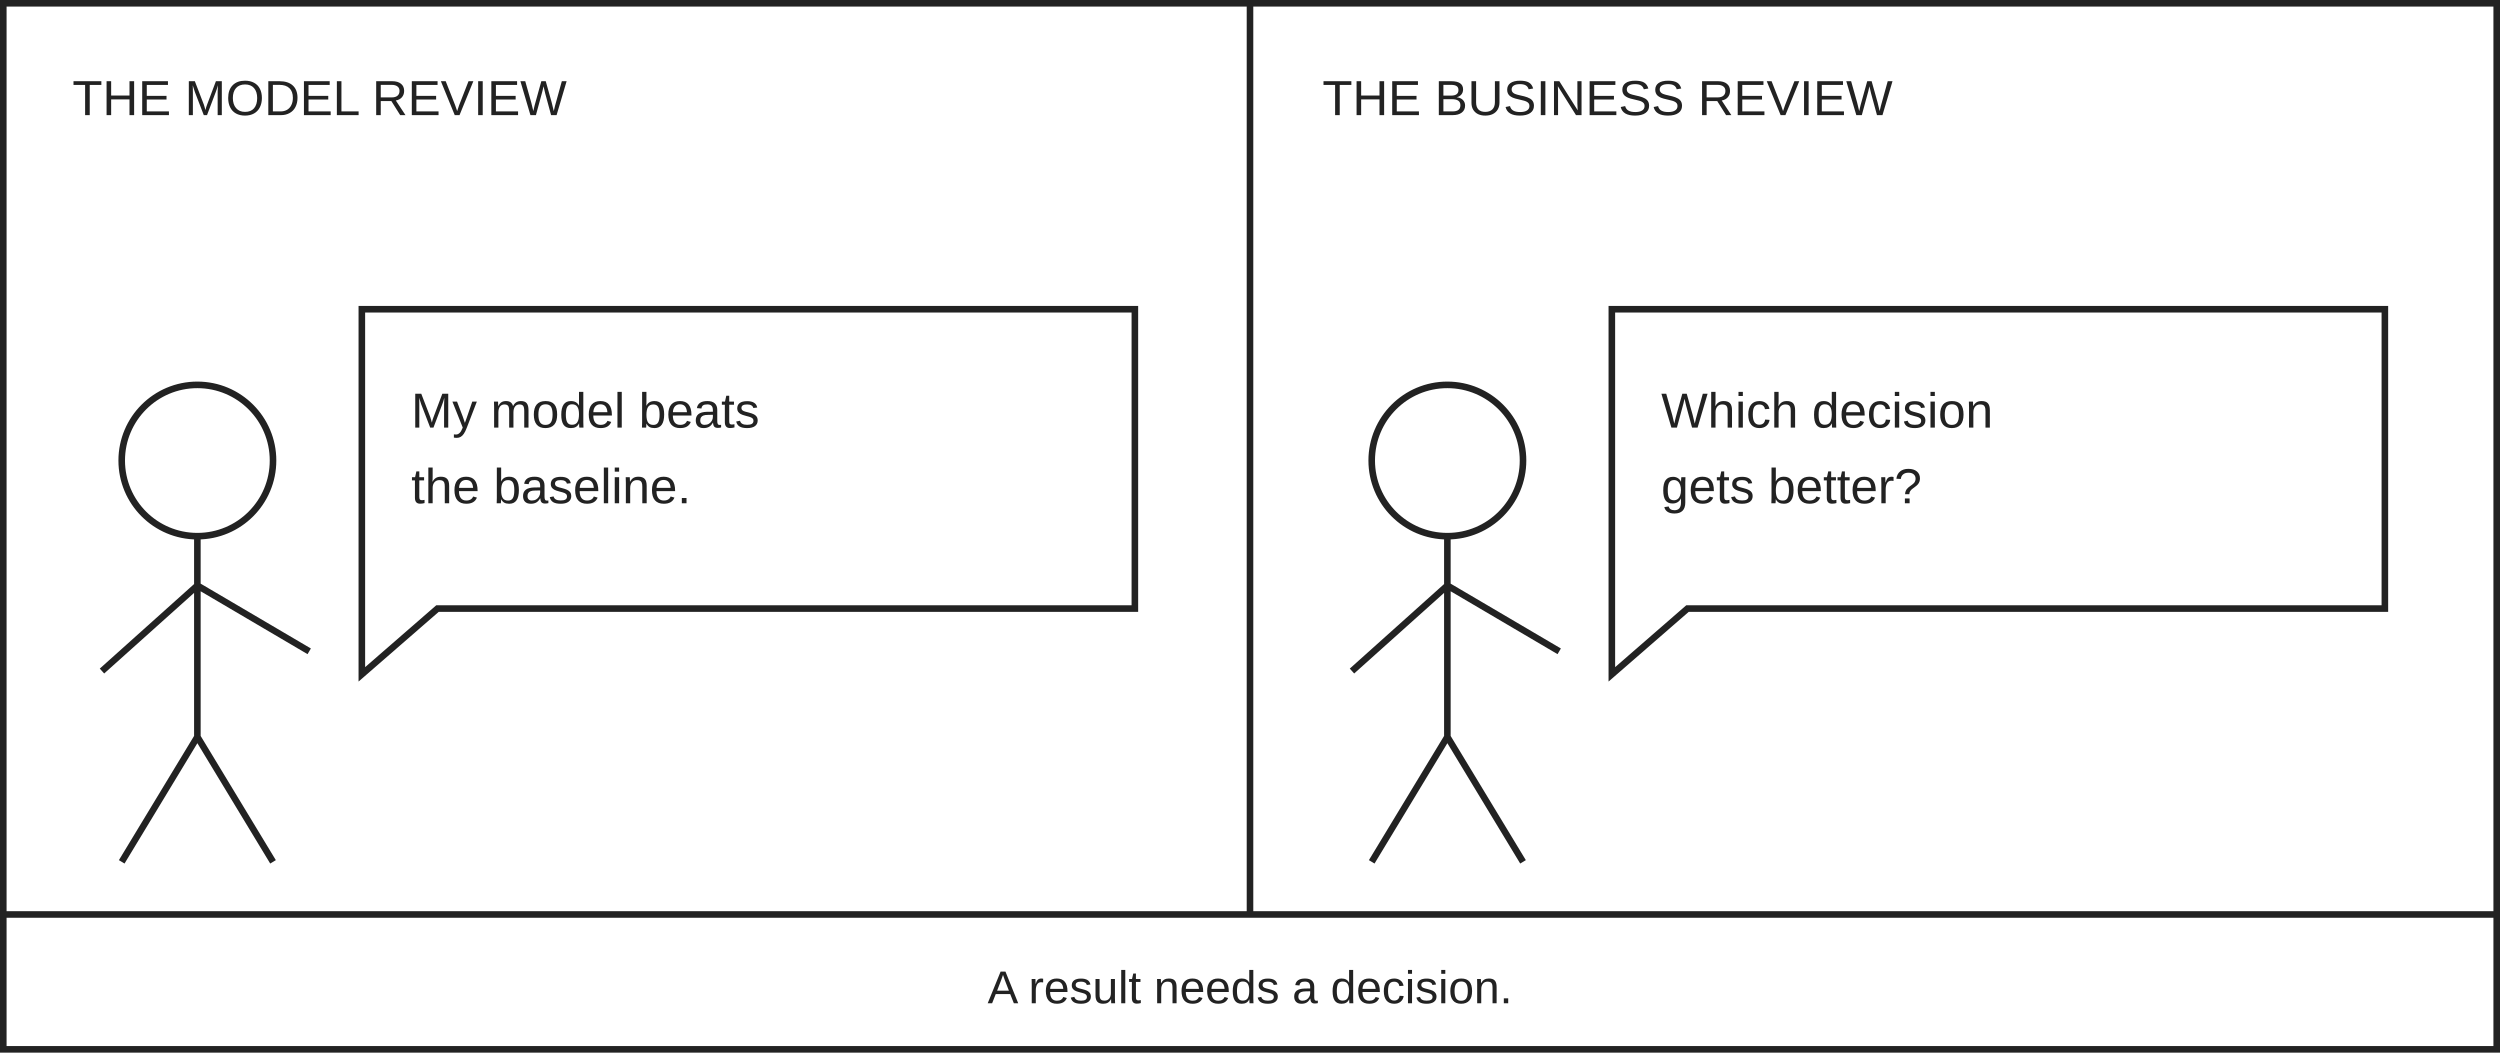
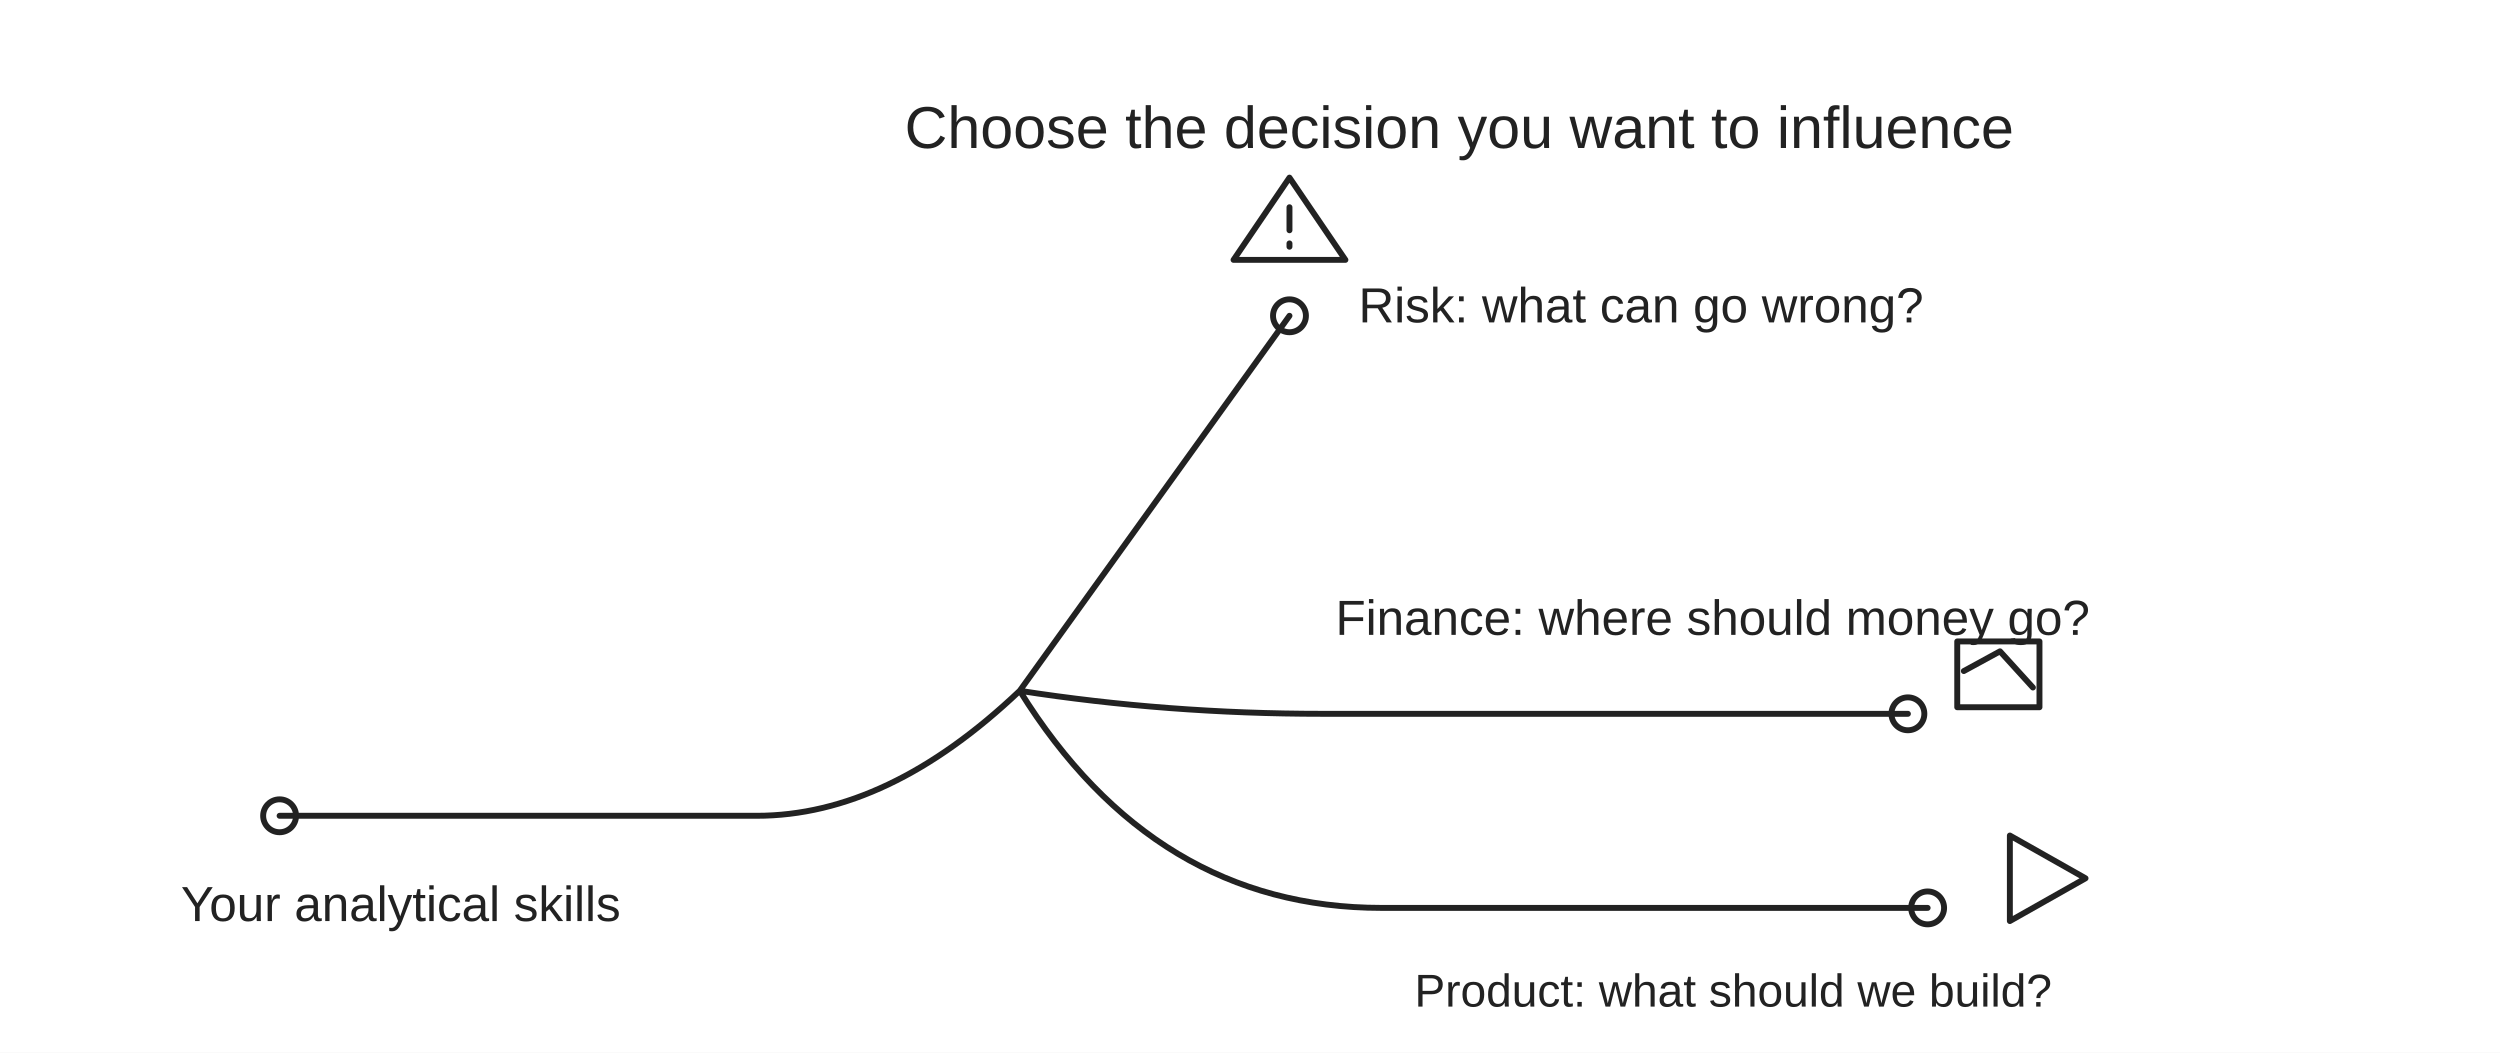
<svg xmlns="http://www.w3.org/2000/svg" viewBox="0 0 760 320" role="img" aria-labelledby="title desc">
+   <defs>
+     <marker id="arrow" viewBox="0 0 10 10" refX="9" refY="5" markerWidth="7" markerHeight="7" orient="auto-start-reverse">
+       <path d="M1 1L9 5L1 9" fill="none" stroke="#222" stroke-width="1.3" />
+     </marker>
+   </defs>
  <rect width="760" height="320" fill="white" />
-   <g fill="none" stroke="#222" stroke-width="2">
-     <rect x="1" y="1" width="758" height="318" />
-     <path d="M380 1V278 M1 278H759" />
-     <circle cx="60" cy="140" r="23" />
-     <path d="M60 163V224 M60 178L31 204 M60 178L94 198 M60 224L37 262 M60 224L83 262" />
-     <circle cx="440" cy="140" r="23" />
-     <path d="M440 163V224 M440 178L411 204 M440 178L474 198 M440 224L417 262 M440 224L463 262" />
-     <path d="M110 94H345V185H133L110 205Z" />
-     <path d="M490 94H725V185H513L490 205Z" />
+   <g fill="none" stroke="#222" stroke-width="1.8" stroke-linecap="round" stroke-linejoin="round">
+     <path d="M85 248H230Q270 248 310 210 M310 210L392 96 M310 210Q355 217 402 217H580 M310 210Q351 276 420 276H586" />
+     <circle cx="85" cy="248" r="5" />
+     <circle cx="392" cy="96" r="5" />
+     <circle cx="580" cy="217" r="5" />
+     <circle cx="586" cy="276" r="5" />
+     <path d="M392 54L375 79H409Z M392 63V70 M392 74V75" />
+     <rect x="595" y="195" width="25" height="20" />
+     <path d="M597 204L608 198L618 209" />
+     <path d="M611 254L634 267L611 280Z" />
  </g>
-   <g font-family="-apple-system,Arial,sans-serif" fill="#222">
-     <text x="22" y="35" font-size="15">THE MODEL REVIEW</text>
-     <text x="402" y="35" font-size="15">THE BUSINESS REVIEW</text>
-     <text x="125" y="130" font-size="15">My model beats</text>
-     <text x="125" y="153" font-size="15">the baseline.</text>
-     <text x="505" y="130" font-size="15">Which decision</text>
-     <text x="505" y="153" font-size="15">gets better?</text>
-     <text x="380" y="305" text-anchor="middle" font-size="14">A result needs a decision.</text>
+   <g fill="#222" font-family="-apple-system,BlinkMacSystemFont,Arial,sans-serif">
+     <text x="55" y="280" font-size="15" text-anchor="start" font-weight="400">Your analytical skills</text>
+     <text x="275" y="45" font-size="18" text-anchor="start" font-weight="400">Choose the decision you want to influence</text>
+     <text x="413" y="98" font-size="15" text-anchor="start" font-weight="400">Risk: what can go wrong?</text>
+     <text x="406" y="193" font-size="15" text-anchor="start" font-weight="400">Finance: where should money go?</text>
+     <text x="430" y="306" font-size="14" text-anchor="start" font-weight="400">Product: what should we build?</text>
  </g>
</svg>
